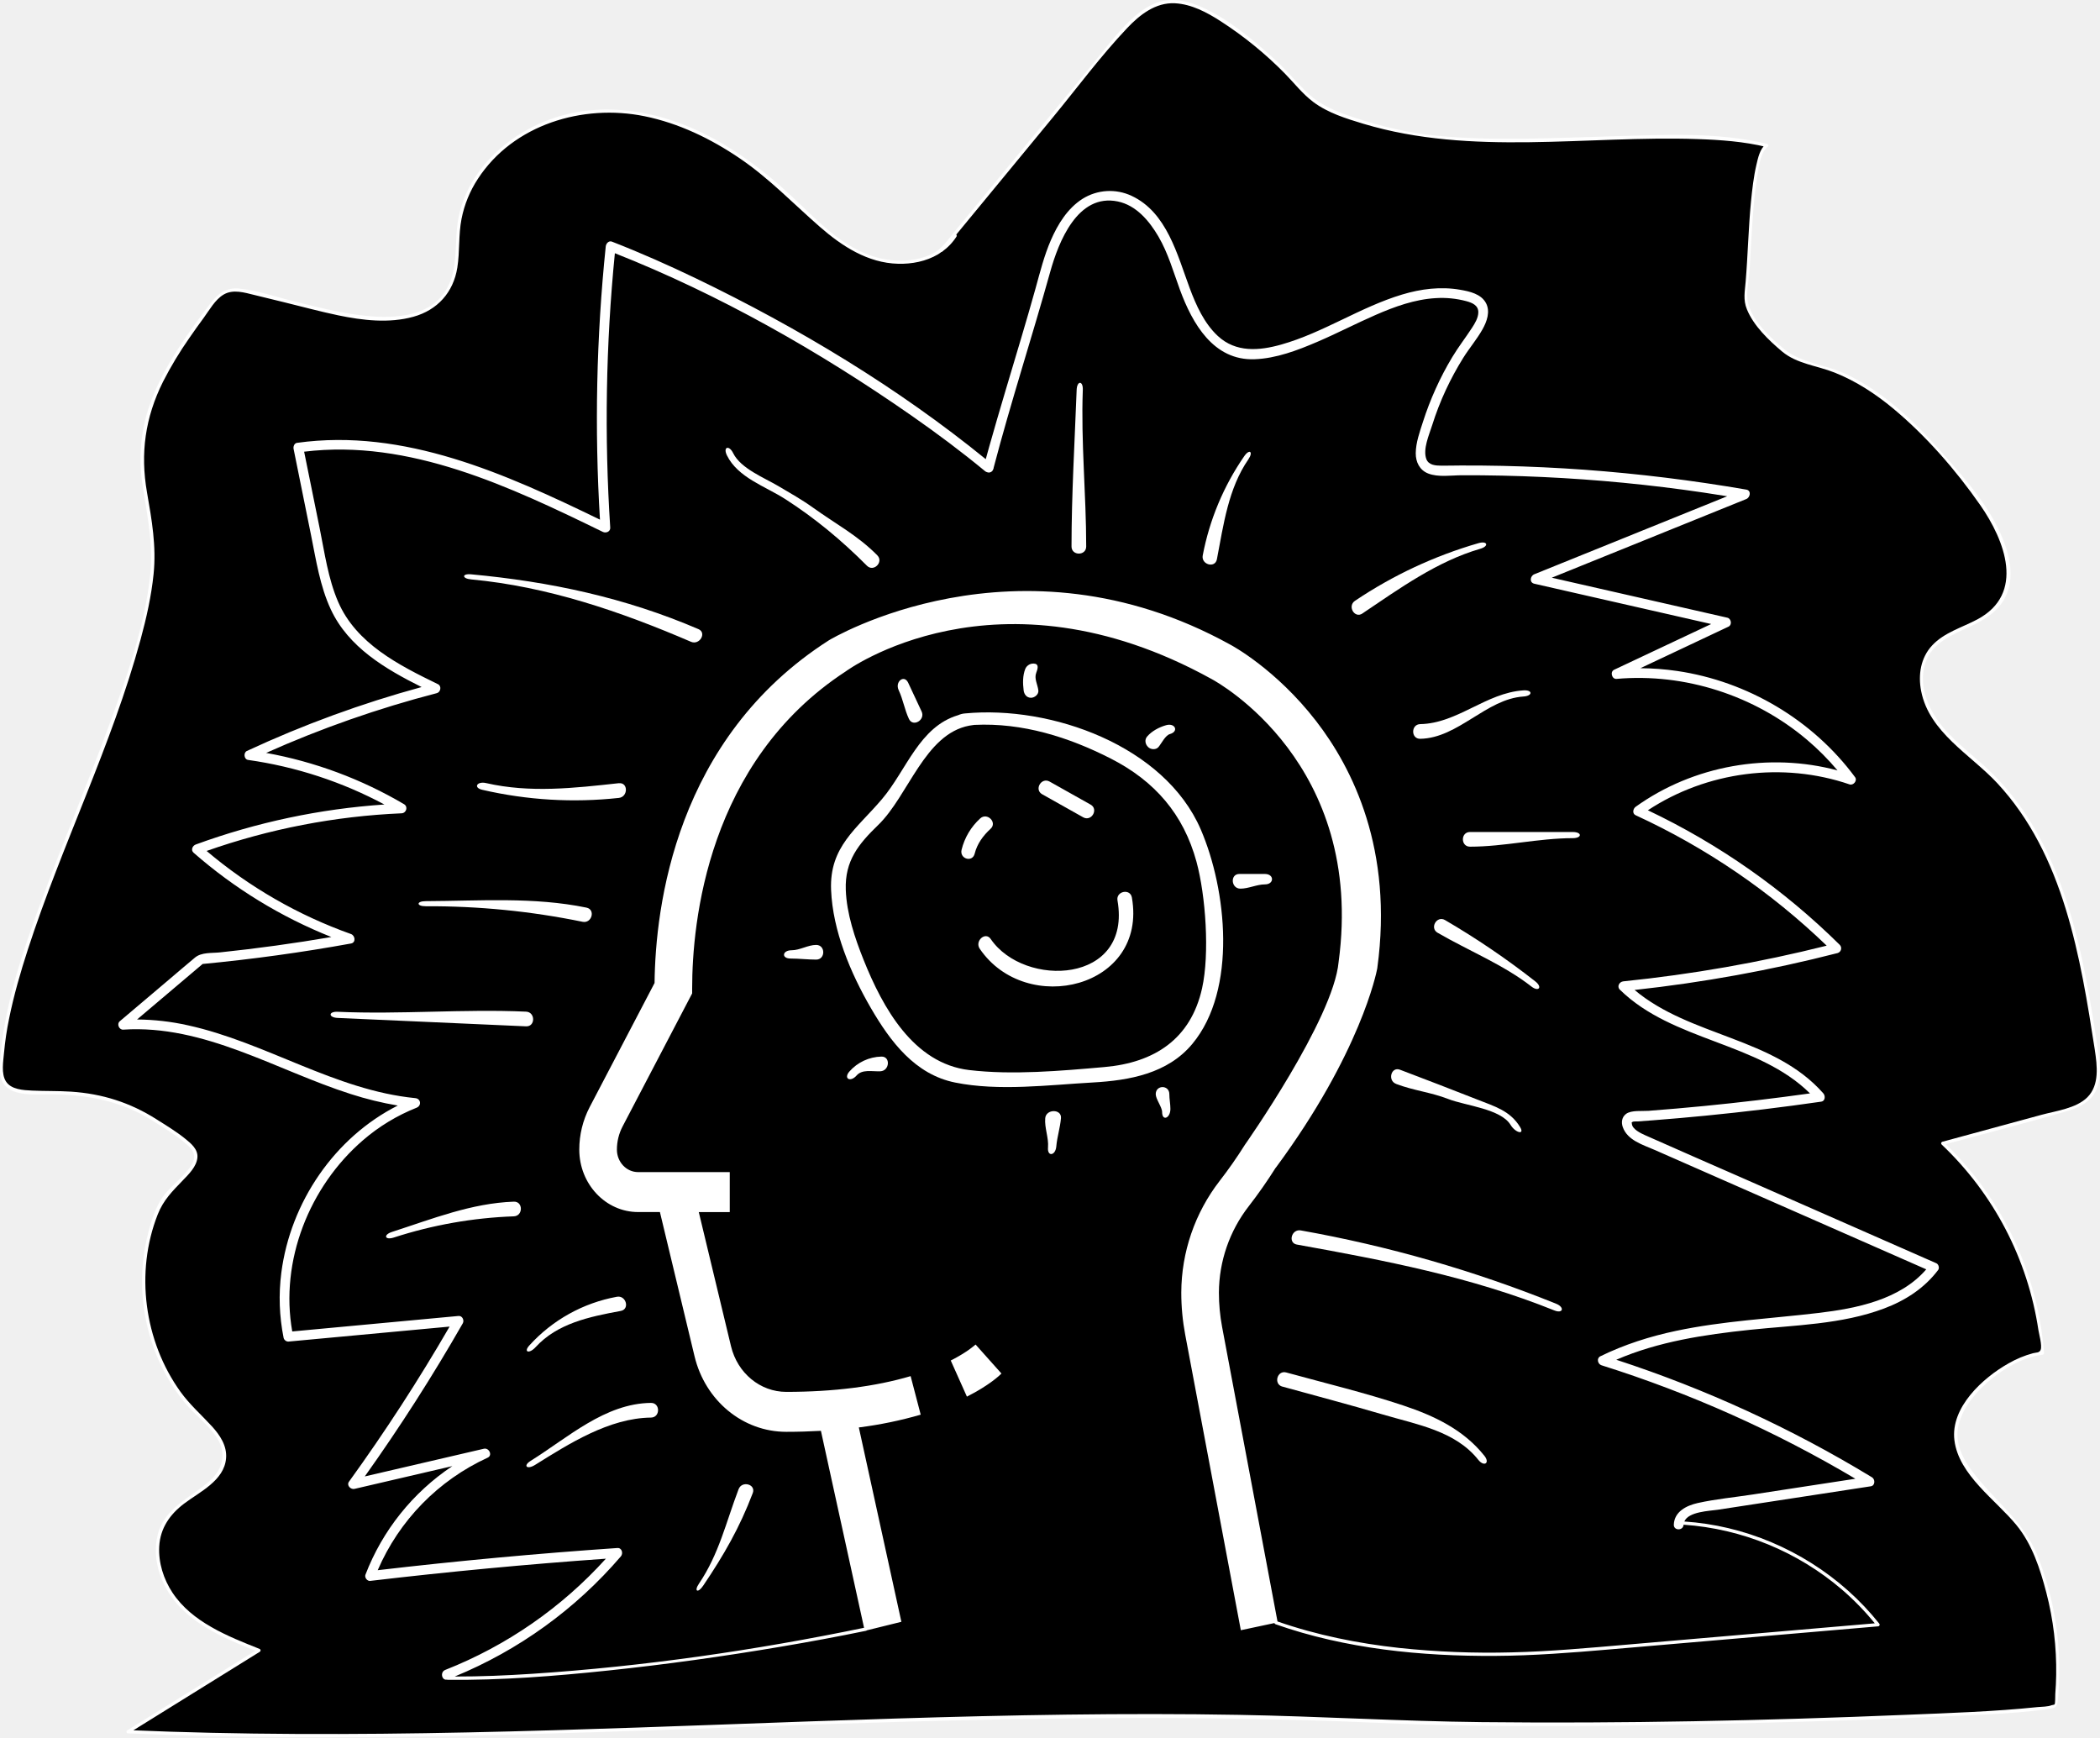
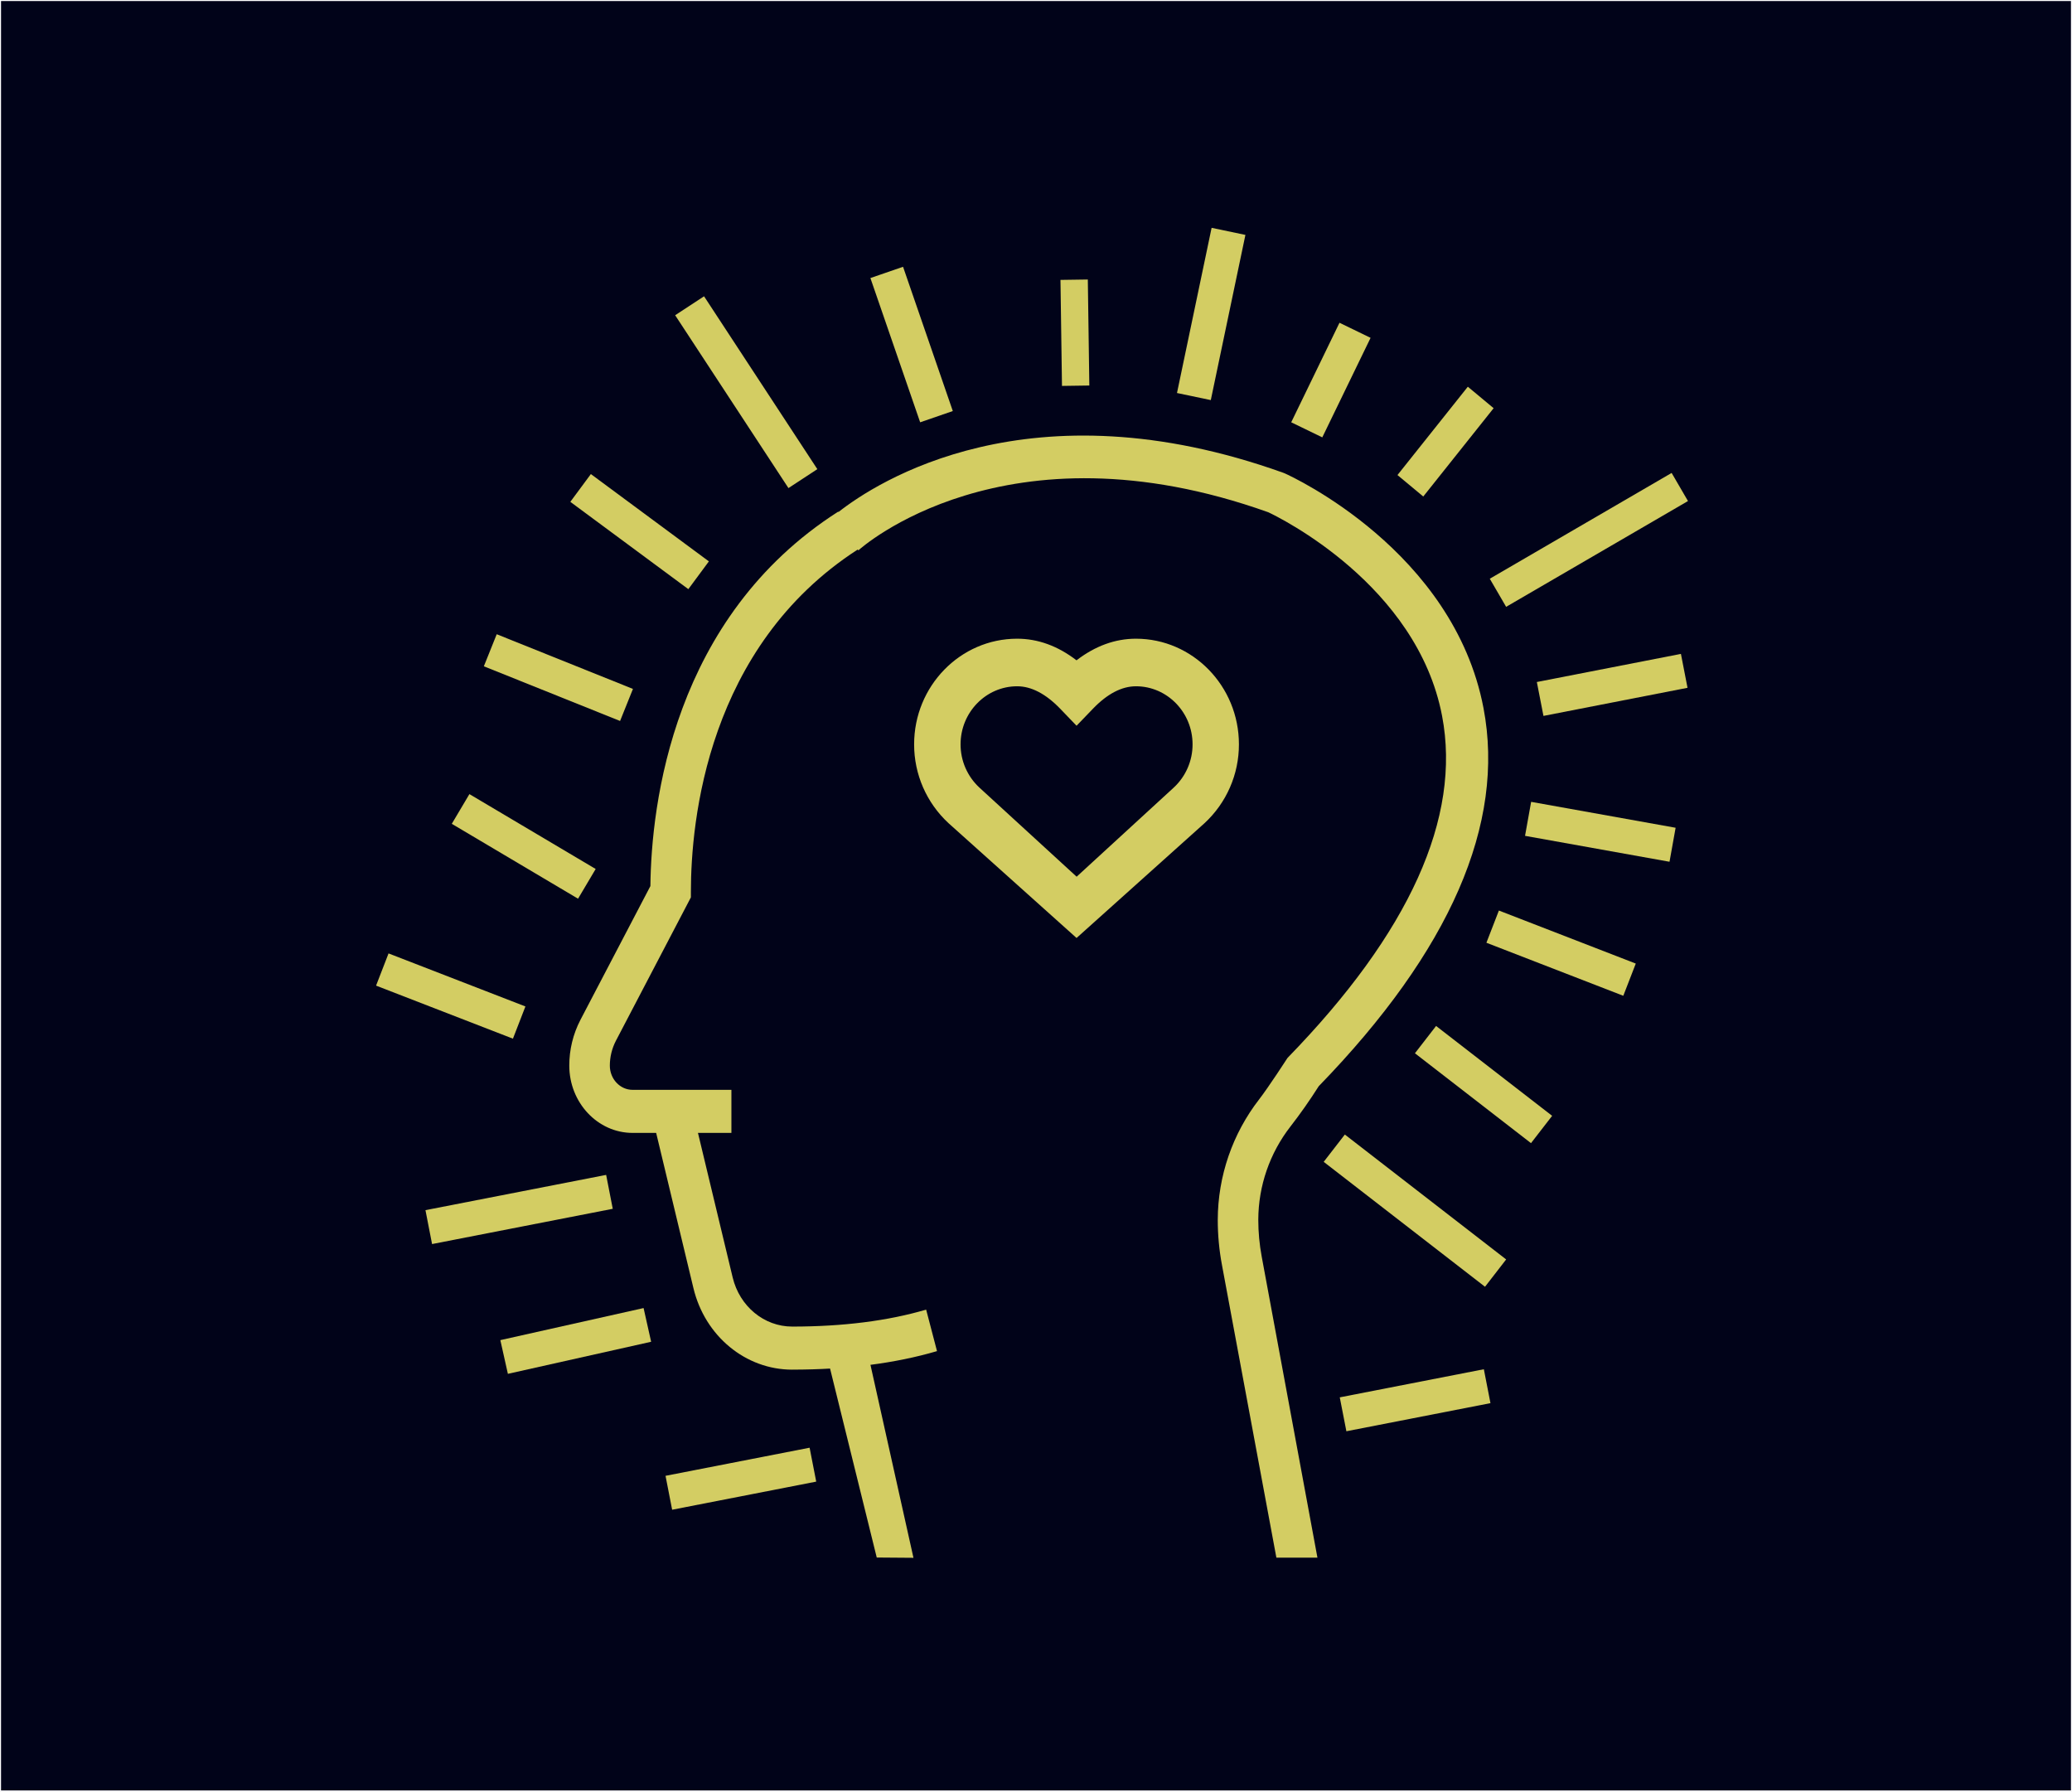
- <svg xmlns="http://www.w3.org/2000/svg" id="fd710bf8-092d-485b-9fe5-017b7e301076" data-name="Layer 1" viewBox="0 0 1971.34 1630.75">
-   <path d="M1980.91,1047.39c-14.5-94-32.64-195.28-101.5-260.93-16.94-16.15-36.7-29.8-50-49.07s-18.51-46.95-4.22-65.49c15-19.52,44.93-21.45,61.63-39.57,27.49-29.83,2.71-77.15-22.54-108.89-39.14-49.22-82.8-100.23-143.06-118.18-12-3.58-25.06-6-34.37-14.45C1672,377.39,1648,355,1652.11,335.42c3.39-15.92,3-125.45,19.39-136.92-84-21-261.82,9.29-354-15-94.41-24.88-64-30-127-80-26.27-20.85-63.42-50.33-94-36.45-16.55,7.53-28.71,22-40.27,36.05l-159.89,194c-19.42,13.66-48.46,14.05-71.23,4.35-28.85-12.27-50.65-36.3-73.71-57.54-46.93-43.22-106.08-78.11-169.88-78s-130.09,44.56-137.9,107.89c-2.39,19.33.34,40-8.46,57.39-19,37.59-73.33,33.18-114.26,23.14l-72.56-17.79c-7.91-1.94-16.52-3.83-24-.54-5.82,2.58-9.88,7.89-13.69,13-31.95,42.84-65.35,89.92-64.79,143.36.29,27.78,9.94,54.77,10.76,82.53,3.74,126-142.2,365.58-142.2,491.67,0,42,71-1,142.15,46,8.71,5.75,37.11,22,39.85,32,4,14.74-25.67,32.83-32.3,46.59-31.14,64.66-16.63,148.38,34.46,198.78,11.29,11.15,25.17,22.93,25.11,38.8-.1,26-34.44,35.18-51.33,54.91-19.51,22.77-12.59,59.57,7.11,82.17s48.68,34.45,76.54,45.53l-122.92,76.34c387.61,16.54,776-29.37,1163.5-10.36,202.84,10,645.08-6.06,646.07-14.42a289.45,289.45,0,0,0-22.65-149.94c-14.46-32.66-66.25-63.47-71-98.87s45.72-78,81.22-81.85c-5.3-74.2-39.46-146-93.7-196.89l111.5-30.31c9.59-2.61,19.73-5.54,26.42-12.9C1985,1080.54,1983.29,1062.8,1980.91,1047.39ZM896.47,297l13.1-13.75A48.07,48.07,0,0,1,896.47,297Z" transform="translate(-12.95 -61.99)" />
-   <path d="M1982.36,1047c-11.51-74.46-24.26-152.9-65.73-217.47a240.88,240.88,0,0,0-34-42c-14.4-14.11-31-25.94-44.34-41.18-14.25-16.33-25-39.49-18.17-61.41,6.25-20,26.12-27.28,43.35-35.39,14.09-6.63,27.3-15.16,33.36-30.2,5.67-14.1,3.72-29.84-1-43.92-11.62-34.93-38.49-64.44-62.49-91.5-25.17-28.38-53.77-55.14-88.53-71.25-18.09-8.39-41.49-10-56.95-22.91-13.06-10.89-29.7-26.14-33.89-43.21-2.3-9.38.87-22.31,1.43-32,.8-13.88,1.46-27.76,2.42-41.63,1-15.08,2.24-30.22,4.73-45.15,1.41-8.42,2.64-22.49,10-28.19a1.51,1.51,0,0,0-.66-2.51c-47-11.45-97.64-8.41-145.56-7.13-55.31,1.47-111.19,4.83-166.36-.71-25.69-2.58-50.5-8.68-75-16.64-15.8-5.12-31.56-11.14-43.84-22.7-11.34-10.67-21.12-22.81-32.73-33.26-20.15-18.13-42.86-37.2-67.83-48.15-10.66-4.68-22.4-7.78-34.09-5.93-12.77,2-23.87,10.3-33,19-12.68,12.2-23.34,26.61-34.51,40.16l-36.23,44-74.94,90.94-18.74,22.73c-6.2,7.52-11.89,16.4-20.82,20.79-15.67,7.7-34.68,8.08-51.35,3.71-33.26-8.72-57.74-36.24-82-58.81-23.2-21.58-48.72-40.94-76.95-55.5C627,163.29,567.08,154.4,514.28,180.47c-22.44,11.08-42.54,27.73-56,49A108,108,0,0,0,443.83,264c-3.29,15-2.24,30.31-4.13,45.43-9.27,74.35-103.56,47-150.81,35.44-16.68-4.09-34-10.21-51.13-11.94-12.54-1.28-20.19,4.58-27.5,14.16-19.52,25.61-38.76,52.42-51.74,82.05C146,457.79,142,487,146.85,517.89c4.46,28.71,10.3,55.9,7,85-5.32,47.56-21.65,93.88-38,138.57C97.08,792.67,76.07,843,56.9,894c-16.68,44.42-33.26,90-40.76,137a244.59,244.59,0,0,0-3,27.4c-.32,7.08-1,15.16,3.41,21.22,9.17,12.58,32.77,9.32,46,9.56,33.74.61,65,6.51,93.87,25,9.84,6.28,20.06,12.19,29,19.68,3.87,3.22,9.07,7.26,9.7,12.55.81,6.84-5.18,13.37-9.4,18-7.25,8-16.53,15-22.08,24.39-6.5,11-10.33,24.58-13.1,37a182.11,182.11,0,0,0,.5,80.3A177.21,177.21,0,0,0,186,1378.22c9.48,11.64,22.38,20.81,30.57,33.44,9.48,14.6,5.54,29.42-6.8,40.51-17.86,16-42.18,24.77-48.71,50.28-6.3,24.64,4.24,51.32,21.6,68.89,20,20.22,47.06,31.06,73,41.39l-.36-2.74-122.92,76.34a1.51,1.51,0,0,0,.76,2.79c197.16,8.31,394.46.67,591.52-6.46,193.79-7,387.31-12,581.14-3.47,119.91,5.25,240.3,3,360.24,0,56.15-1.39,112.3-3.21,168.41-5.85,32.81-1.55,66.09-2.37,98.69-6.7,11.25-1.5,11.1-1.64,12.11-14.45a290.83,290.83,0,0,0-19.6-129.82c-12.92-32.46-40.78-51.9-61.23-79.14-10.08-13.42-17.33-28.89-12.33-45.82,4.89-16.57,17.44-30.55,30.6-41.24,13.59-11,30-20.22,47.6-22.49.76-.1,1.57-.61,1.5-1.5a306.39,306.39,0,0,0-94.14-198l-.66,2.51c38.11-10.36,76.44-20.15,114.39-31.11,11.82-3.41,23.5-8.11,29.11-19.88,5.7-12,3.72-26.13,1.84-38.76-.29-1.9-3.18-1.09-2.89.8,2.18,14.62,4.51,32.74-7,44.27-10.53,10.5-29.48,12.77-43.29,16.53l-92.91,25.25a1.51,1.51,0,0,0-.66,2.51,301.73,301.73,0,0,1,90.92,174.37c.54,3.64,3.61,14.4,2.1,18.33-1.17,3.06-4,2.44-7.25,3.29a95.49,95.49,0,0,0-22.93,9.53c-24.12,13.58-54.63,41.34-50.8,72.16,4.07,32.73,38.94,56,58.29,79.7,14.76,18.12,22.18,41,28,63.33a289.16,289.16,0,0,1,9.25,77.31q-.15,8.93-.85,17.82c-.16,2,.11,9-.7,9.77-.64.57-1.91.44-2.65.75-3.74,1.57-9.13,1.36-13.11,1.78-41,4.26-82.42,5.57-123.58,7.27-132.74,5.49-265.74,8.3-398.59,6.86-75.89-.82-151.65-5.46-227.53-6.82-107.67-1.93-215.36.15-323,3.47-214,6.61-428,18.21-642.19,13.37q-38.91-.87-77.79-2.52l.76,2.8,122.91-76.34a1.52,1.52,0,0,0-.35-2.74c-29.63-11.8-63.25-25-81.62-52.74-8.4-12.69-13.29-28.19-12.45-43.47,1-17.17,10.06-30.07,23.39-40.15,14.65-11.08,37.66-21.61,39.36-42.5,1-11.72-5.68-21.69-13.25-30-10-10.92-20.9-20.43-29.6-32.54-34-47.32-42.74-112.14-21.27-166.47,5.32-13.45,13.64-21.66,23.49-31.87,5.55-5.75,13-13,13.72-21.44.71-7.78-6-13.3-11.52-17.73-8.43-6.82-17.75-12.41-26.89-18.21-24.71-15.7-50.93-24-80.14-25.93-12.15-.79-24.33-.44-36.49-1-8.28-.42-19.83-.84-24.77-8.75-4.54-7.28-2.4-18.89-1.7-27a284.89,284.89,0,0,1,4.7-31.58c4.43-22,10.69-43.66,17.62-65C71,855.12,117.84,761.86,145,662c5.43-20,10-40.37,12.12-61,2.72-26.23-1.66-50.91-6.16-76.72-6.44-36.87-1.71-70.38,15-103.91a345.86,345.86,0,0,1,24.73-41.11c4.39-6.4,8.92-12.69,13.51-18.94,5.35-7.31,10.63-17,18.59-21.77,8.91-5.34,19.71-1.91,29,.36q14.32,3.5,28.64,7c16.62,4.08,33.2,8.58,50,12.08,22.84,4.77,47.78,7.69,70.61,1.34,22.56-6.27,37.5-22.87,41.21-46.07,2.42-15.17,1-30.69,3.95-45.8a105.58,105.58,0,0,1,15.37-37.61c33.27-51.07,98.6-70.51,156.34-58.77,32.21,6.55,62.3,21.11,89.37,39.49,27.67,18.77,50.31,42.57,75.36,64.42,20.82,18.16,44.89,33.86,73.37,34.6,13,.34,26.29-2.24,37.55-8.88,6.34-3.74,10.53-10.56,15.15-16.18l18.74-22.73,73.7-89.42c23.06-28,45-57.74,69.95-84.08,11.82-12.47,26.63-24.12,44.71-23.24,15.58.76,30.14,8.56,43,16.84a352.78,352.78,0,0,1,60.35,49.18c8.71,8.91,16.49,19,26.49,26.55,13.73,10.36,31,15.68,47.21,20.56,101.65,30.53,209.4,10.83,313.69,14.36,21.64.73,43.48,2.28,64.58,7.42l-.66-2.51c-5.49,4.27-7.27,13-8.74,19.32-2.63,11.32-3.94,23-5.07,34.52-2.43,24.94-2.93,50-5,74.94-.74,9.29-2.55,17.06,1.18,26.15,6.37,15.54,20.32,28.87,32.93,39.5,13.86,11.7,33.13,13.33,49.52,19.9,20.07,8,38.41,20,55,33.81,30.76,25.62,58.73,57.74,81.6,90.56,23.11,33.15,42.46,83.17-2.72,107.25-14.33,7.64-31.11,12.25-42.48,24.47-10.78,11.58-13.26,27.59-10.31,42.73,7.59,39,46.42,59.62,71.51,86.6,62.45,67.17,78.09,163.37,91.58,250.6C1979.76,1049.69,1982.65,1048.89,1982.36,1047Z" transform="translate(-12.95 -61.99)" style="fill:#fff" />
-   <path d="M897.53,298.1l13.1-13.75-2.36-1.81a48.28,48.28,0,0,1-12.56,13.2c-1.55,1.12-.06,3.72,1.51,2.59a52.09,52.09,0,0,0,13.64-14.28,1.5,1.5,0,0,0-2.35-1.82L895.41,296C894.07,297.37,896.19,299.5,897.53,298.1Z" transform="translate(-12.95 -61.99)" style="fill:#fff" />
-   <path d="M920.61,1373l-15.16-33.88c16.15-8.16,23.23-15,23.31-15l24.29,27.22c-1,1.07-10.93,10.83-32.44,21.69Z" transform="translate(-12.95 -61.99)" style="fill:#fff" />
-   <path d="M1155.29,587c6.26-32.6,10.68-66.35,29.48-93.71,5-7.33,1.1-10.23-3.9-2.95a244.09,244.09,0,0,0-38.87,93c-1.66,8.66,11.62,12.38,13.29,3.66Z" transform="translate(-12.95 -61.99)" style="fill:#fff" />
-   <path d="M1346.19,755.51c35.65-.67,61.92-37.4,96.85-39.69,8.81-.57,8.87-6.36,0-5.78-35.12,2.3-61.84,31-96.85,31.69-8.85.17-8.88,13.95,0,13.78Z" transform="translate(-12.95 -61.99)" style="fill:#fff" />
-   <path d="M1291.86,637.87c34.88-23.45,70.22-49,110.6-60.71,8.51-2.47,6.89-7.77-1.66-5.29A412.63,412.63,0,0,0,1284.9,626c-7.32,4.92-.43,16.87,7,11.9Z" transform="translate(-12.95 -61.99)" style="fill:#fff" />
-   <path d="M1362.45,937.55c28.57,16.64,61.94,30.06,88,50.43,6.91,5.41,10.73.72,3.75-4.74a749.19,749.19,0,0,0-84.78-57.59c-7.68-4.47-14.62,7.44-7,11.9Z" transform="translate(-12.95 -61.99)" style="fill:#fff" />
-   <path d="M1323.49,1079.47c16.71,6.34,32.4,7.73,49.06,14.2,16.23,6.31,49.23,9.13,58.45,24.29,4.6,7.56,13.53,9.64,8.9,2-9.28-15.25-23.81-19.38-39.64-25.61q-36.46-14.34-73.11-28.21c-8.3-3.15-11.89,10.17-3.66,13.29Z" transform="translate(-12.95 -61.99)" style="fill:#fff" />
-   <path d="M1392.88,856.78c32.16,0,64.31-8,96.47-8,8.86,0,8.88-5.78,0-5.78h-96.47c-8.87,0-8.88,13.78,0,13.78Z" transform="translate(-12.95 -61.99)" style="fill:#fff" />
-   <path d="M1032.6,575c0-49-5-98-3.18-147,.33-8.87-5.45-8.86-5.78,0-1.85,49-4.79,98-4.82,147,0,8.87,13.78,8.88,13.78,0Z" transform="translate(-12.95 -61.99)" style="fill:#fff" />
-   <path d="M836.49,583.23c-18.73-18.85-38.77-29.22-60.37-44.73-10.53-7.56-21.42-13.67-32.58-20.26-13-7.71-35.26-16.45-42.3-30.79-3.9-8-9.79-6-5.9,2,10.24,20.85,36,29.05,54.5,40.89,28,17.91,53.49,39.11,76.9,62.68,6.26,6.3,16-3.44,9.75-9.75Z" transform="translate(-12.95 -61.99)" style="fill:#fff" />
-   <path d="M668.55,652.54C599.82,623,529.41,608,455.22,601.11c-8.83-.82-8.77,4,0,4.78,71.67,6.68,140,30,206.37,58.55,8.06,3.47,15.09-8.4,7-11.9Z" transform="translate(-12.95 -61.99)" style="fill:#fff" />
-   <path d="M593.93,797.17c-42,4.61-83.32,9.36-124.6-.08-8.64-2-12.32,4.31-3.67,6.29A383.44,383.44,0,0,0,593.93,811c8.72-1,8.82-14.74,0-13.78Z" transform="translate(-12.95 -61.99)" style="fill:#fff" />
-   <path d="M563.56,914c-49.81-10.23-100.11-6.3-151-6.09-8.87,0-8.89,4.82,0,4.78a714.6,714.6,0,0,1,147.3,14.6c8.65,1.78,12.35-11.5,3.66-13.29Z" transform="translate(-12.95 -61.99)" style="fill:#fff" />
-   <path d="M506.77,1011.64c-58.94-2.63-117.87,2.75-176.81.12-8.87-.4-8.85,5.39,0,5.78l176.81,7.88c8.87.39,8.85-13.39,0-13.78Z" transform="translate(-12.95 -61.99)" style="fill:#fff" />
-   <path d="M495.26,1190c-39.79,1.44-76.42,16.16-114.33,28.4-8.4,2.72-6.81,8,1.66,5.29a412.41,412.41,0,0,1,112.67-19.91c8.84-.32,8.89-14.1,0-13.78Z" transform="translate(-12.95 -61.99)" style="fill:#fff" />
-   <path d="M592,1279.29a146.32,146.32,0,0,0-82,45.53c-6,6.53-.26,8.3,5.74,1.75,20.42-22.3,50.24-28.51,79.95-34,8.71-1.61,5-14.89-3.66-13.29Z" transform="translate(-12.95 -61.99)" style="fill:#fff" />
-   <path d="M624,1378.91c-43.15.48-77.82,32.53-112.84,54.35-7.51,4.68-3.6,8.61,4,3.9,32.09-20,69.56-44,108.88-44.47,8.86-.1,8.88-13.88,0-13.78Z" transform="translate(-12.95 -61.99)" style="fill:#fff" />
-   <path d="M706.31,1459.85c-11.94,31.41-18.38,60.85-37.19,88.69-5,7.37-1,9.27,3.9,2,19.46-28.81,34.23-54.49,46.58-87,3.15-8.3-10.16-11.88-13.29-3.66Z" transform="translate(-12.95 -61.99)" style="fill:#fff" />
-   <path d="M1216.76,1363.59c31.4,8.68,63,17,94.2,26.18,32.29,9.53,68.1,15.41,89.68,42.53,5.52,6.93,11.22,3.13,5.75-3.75-19.47-24.46-47-37.51-76.08-47.2-36-12-73.28-20.92-109.89-31-8.56-2.37-12.21,10.92-3.66,13.29Z" transform="translate(-12.95 -61.99)" style="fill:#fff" />
-   <path d="M1230.4,1230.27c83.17,15,163.27,30.3,241.67,61.84,8.23,3.31,9.81-3,1.67-6.29A1204.71,1204.71,0,0,0,1234.06,1217c-8.67-1.56-12.39,11.72-3.66,13.29Z" transform="translate(-12.95 -61.99)" style="fill:#fff" />
-   <path d="M779.11,949c-7.65,0-15.31,5-23,5-8.87,0-9.89,7.78-1,7.78,7.65,0,16.31,1,24,1,8.87,0,8.89-13.78,0-13.78Z" transform="translate(-12.95 -61.99)" style="fill:#fff" />
-   <path d="M1177.37,896.18c7.66,0,15.32-4,23-4,8.87,0,8.88-9.79,0-9.79h-24c-8.86,0-7.88,13.79,1,13.79Z" transform="translate(-12.95 -61.99)" style="fill:#fff" />
-   <path d="M1075.49,904.51c-1.53-8.75-15-6-13.52,2.71,13.71,78.59-87.55,82.42-119,36.22-5-7.3-15.24,1.92-10.29,9.17C976.4,1016.8,1090.31,989.49,1075.49,904.51Z" transform="translate(-12.95 -61.99)" style="fill:#fff" />
-   <path d="M991.26,807.56l38.5,21.64c7.74,4.35,14.7-7.55,7-11.9l-38.51-21.64C990.47,791.31,983.52,803.21,991.26,807.56Z" transform="translate(-12.95 -61.99)" style="fill:#fff" />
-   <path d="M942.83,840c6.57-6-3.2-15.71-9.74-9.74a58.63,58.63,0,0,0-17.46,29.38c-2.12,8.61,10.16,12.29,12.29,3.67C930.19,854.13,935.84,846.38,942.83,840Z" transform="translate(-12.95 -61.99)" style="fill:#fff" />
-   <path d="M1140.11,840.52C1106.15,762,999.78,724,918.91,731.69a18.9,18.9,0,0,0-6.48,1.63c-36.63,10.88-48.4,51.53-71.59,78.87-23.72,27.95-49.37,44.52-47.72,85.18,1.54,38.34,18.25,78,37.32,110.83,18.37,31.59,41.41,62.41,79.18,70,41,8.28,87.73,2.26,129.15-.07,34.4-1.92,70.28-8.33,93.48-36.24C1174.54,991.06,1164.5,897,1140.11,840.52Zm-90.37,223.12c-40.74,3.58-86.33,7.65-127,2.82-52.4-6.21-81.18-58.69-99.06-103.34-8.23-20.53-15.95-43.46-16.76-65.75-1-27.43,12-43.12,30.47-61C865.69,809,881,751,922.9,743.16c2.79-.52,5-.67,4.79-.7,44.84-2.2,88.44,11.37,128.25,31.74,41,21,68,52,80.2,96.74,8.63,31.78,12.48,86.3,5.23,118.81C1130.75,1037.33,1096.73,1059.52,1049.74,1063.64Z" transform="translate(-12.95 -61.99)" style="fill:#fff" />
-   <path d="M866.2,736.86c3.75,8,15.64,1,11.9-7l-12.63-27c-3.75-8-12.63-1-8.9,7C860.78,718.85,862,727.85,866.2,736.86Z" transform="translate(-12.95 -61.99)" style="fill:#fff" />
-   <path d="M980.8,717c3.37,0,7.34-3.18,6.89-6.89-.72-5.81-4.08-11.07-2-16.52,1.34-3.47,2.52-7.56-.82-8.48a8.19,8.19,0,0,0-9.47,4.81c-2.48,6.41-2.36,13.37-1.52,20.19C974.36,713.82,976.75,717,980.8,717Z" transform="translate(-12.95 -61.99)" style="fill:#fff" />
-   <path d="M1100.45,763.24c2.94-3.51,6.43-11,10.79-12.2,8.52-2.43,4.9-10.73-3.66-8.29-6.53,1.86-13.5,5.53-17.87,10.75-2.39,2.85-1.8,7,1,9.74C1093.16,765.7,1098.05,766.11,1100.45,763.24Z" transform="translate(-12.95 -61.99)" style="fill:#fff" />
-   <path d="M1097.87,1089.11c0,4.59,6,12.18,6,16.78,0,8.86,7.78,5.88,7.78-3,0-4.6-1-9.19-1-13.78C1110.65,1080.24,1097.87,1080.22,1097.87,1089.11Z" transform="translate(-12.95 -61.99)" style="fill:#fff" />
-   <path d="M994.14,1111.63c-.8,9.19,3.4,18.37,2.61,27.55-.77,8.84,7,7.79,7.78-1,.8-9.18,3.59-17.36,4.39-26.55C1009.69,1102.8,994.9,1102.85,994.14,1111.63Z" transform="translate(-12.95 -61.99)" style="fill:#fff" />
-   <path d="M840.32,1053.82a41.33,41.33,0,0,0-30,14c-5.8,6.66.91,10.44,6.75,3.74,5.26-6,14.14-3.65,22.21-3.94,8.84-.32,9.88-14.11,1-13.79Z" transform="translate(-12.95 -61.99)" style="fill:#fff" />
-   <path d="M1830.7,1247.84l-182.43-80.21c-30.41-13.37-60.89-26.57-91.22-40.11-3.77-1.68-11.83-5.53-12.18-10.51-.14-1.89-.77-.88.78-2,.57-.41,3.91-.27,4.9-.34q7.35-.53,14.69-1.09,24.48-1.9,48.92-4.3,54.39-5.34,108.48-13.16c3.71-.53,4-5.4,2-7.69-46.42-52.87-125.06-53.18-177.25-97.15A1359.63,1359.63,0,0,0,1738,956.63a4.64,4.64,0,0,0,2-7.69A657.58,657.58,0,0,0,1559.86,822.6c55.37-36.46,126.42-45.78,189.33-24.29,3.59,1.23,7.57-3.53,5.19-6.76-39.67-53.71-101-90-167-99.7a249.76,249.76,0,0,0-34.52-2.62l82.69-39c3.58-1.68,2.6-7.56-1.1-8.4l-164.8-37.54,182.6-73.84c3.67-1.48,5-8,0-8.86q-75.49-13.05-152-18.66-38.51-2.77-77.12-3.63-19.6-.42-39.22-.34c-5.92,0-11.84.21-17.75.16-5.41-.05-12.08-.32-14.28-6.27-3.39-9.21,2.66-22.76,5.42-31.49a273.45,273.45,0,0,1,13-33.54,284.53,284.53,0,0,1,16.17-29.79c5.7-9.14,12.85-17.48,18.13-26.84,4.07-7.22,7.5-16.63,3.34-24.59-4.56-8.7-15.36-11.05-24.25-12.6-18.33-3.2-36.91-.84-54.62,4.5-39.26,11.83-73.74,35.71-113.25,46.9-20.84,5.91-42.72,7.69-59.63-8-12.86-11.94-20.42-28.81-26.45-45-11.59-31.09-21.37-71.06-54.49-86.55a48.16,48.16,0,0,0-46.16,2.82c-14,8.93-23.17,23.83-29.65,38.77-6.31,14.53-10.09,29.76-14.31,45-4.34,15.68-8.94,31.29-13.55,46.89-10.05,33.94-20.41,67.8-30,101.88q-1.67,5.9-3.26,11.8C855.61,425.73,762.46,369.7,666.6,323.48c-26-12.52-52.33-24.19-79.19-34.66-3-1.19-5.55,1.79-5.82,4.44a1575.45,1575.45,0,0,0-5.44,256.53c-88.4-42.94-183.83-86.1-284.39-72.09-2.57.36-3.65,3.49-3.21,5.66q8.19,40.45,16.37,80.93c4.76,23.5,8.37,47.89,18.59,69.79,16.58,35.54,51.26,55.91,85.2,72.85a1033.91,1033.91,0,0,0-164,60c-3.39,1.58-2.76,7.86,1.1,8.41a386.08,386.08,0,0,1,128,41.85,640.7,640.7,0,0,0-177.14,37.56c-3,1.1-4.84,5.22-2,7.69A447.74,447.74,0,0,0,324,941.58Q272,950.5,219.51,956c-7.7.81-17.36-.25-23.5,4.86-8.13,6.77-16.15,13.67-24.22,20.51l-46.44,39.31c-3,2.53-.61,8.11,3.25,7.85,76.1-5,143.53,38.1,213.62,60.45a312.8,312.8,0,0,0,44.13,10.8c-59.4,30-100.73,90.81-109.3,156.84a188.06,188.06,0,0,0,2.16,61.35,4.59,4.59,0,0,0,4.43,3.38L435,1307.28a1718.66,1718.66,0,0,1-94.45,145.58c-2.5,3.46,1.62,7.59,5.19,6.76l91.84-21.37A215.36,215.36,0,0,0,356,1540.18c-1,2.6,1.62,6.16,4.44,5.82q110.37-13,221.27-20.85a402,402,0,0,1-150.75,104.39c-5.12,2-3.34,10,1.48,9.15a1.74,1.74,0,0,0,.68.16c50.42.54,100.89-3.46,151-8.74,54-5.68,107.88-13.23,161.44-22.28,26.87-4.55,53.68-9.49,80.36-15a1.35,1.35,0,0,0,.78-.43l32.41-8-39.94-182.45a379.36,379.36,0,0,0,58.08-12l-9.47-36.17c-33.21,9.81-72.49,14.78-116.73,14.78-24.49,0-45.8-17.59-51.86-42.79l-30.27-126H698v-37.52H611.93c-10.95,0-19.87-9.47-19.87-21.1a47,47,0,0,1,5.28-21.65l65.36-125v-4.86c0-61.34,14.17-212.45,144.06-297.33,0,0,141.5-104.67,343.66,7.16,5.9,3.16,144.18,79.58,119.13,265.51-4.84,53.6-88,171.67-88,171.67-7.4,11.78-15.34,23.14-23.61,33.79a172.21,172.21,0,0,0-36.08,104.9,213.11,213.11,0,0,0,3.71,39.69l52.19,277.26,31.53-6.71a1.51,1.51,0,0,0,1,1.09c65.94,23.19,136.79,30.16,206.33,29.73,35.9-.21,71.58-3,107.32-6.07l118.41-10.18,133.59-11.49a1.56,1.56,0,0,0,1.08-2.62c-35.52-44.62-86.25-76.42-141.72-89.59a251.46,251.46,0,0,0-41.2-6.21c3.79-9.31,23.64-9.89,31.16-11l47.57-7.29,96.34-14.77c4.12-.64,4.18-6.53,1.1-8.41a1143.83,1143.83,0,0,0-240.07-110.36c39.63-17.17,82.89-23.61,125.64-28.12,41.71-4.4,86-5,125.76-20,20-7.51,37.79-19,50.77-36.17C1833.73,1252.3,1832.79,1248.76,1830.7,1247.84Zm-110.59,46.62c-44.67,5.31-89.8,7.51-133.9,16.85-24.52,5.19-48.45,12.81-71,23.86-3.74,1.84-2.43,7.3,1.09,8.41a1133,1133,0,0,1,238.35,106.53l-96.51,14.8c-17.07,2.62-34.66,4.27-51.51,8-10.6,2.37-21.93,8.08-22.41,20.24-.23,5.89,8.86,5.9,9.18.09a255.87,255.87,0,0,1,148.66,60.91,249.93,249.93,0,0,1,30.82,31.67l-231.78,19.94c-36.34,3.12-72.63,6.5-109.12,7.33a802.4,802.4,0,0,1-105.59-4.17c-38.8-4.26-77.31-12-114.21-24.85l-52-276.44a175.34,175.34,0,0,1-3-32.32,133.06,133.06,0,0,1,28-81c8.88-11.44,17.4-23.62,25.34-36.23l.07.05c79.68-107.8,94.56-183.51,95.16-186.68l.14-.9c15.1-110.73-23-187.25-57.65-231.94-37.6-48.51-78.84-70.67-80.28-71.43C967.53,556.31,791.14,663,791.14,663,646.79,755.25,628.19,913.71,627.41,984.74l-60.94,116.53a86.16,86.16,0,0,0-9.73,39.86c0,32.32,24.76,58.62,55.19,58.62h20.5l32.49,135.31c10,41.81,45.42,71,86.07,71,11.15,0,22-.33,32.58-.93l40.49,184.88c-102.33,21.17-206.69,36.28-311,43.16-24.39,1.61-48.83,2.65-73.28,2.6a411.66,411.66,0,0,0,156-112.79c2.37-2.76,1-8.14-3.25-7.85q-112.72,7.71-225,20.82A205.65,205.65,0,0,1,470.7,1430.34c4.91-2.24,1.33-9.53-3.54-8.4l-111.78,26q49.56-69.53,92-143.73c1.6-2.8-.38-7.25-4-6.91l-156.08,14.54c-11.76-66.1,15.95-136,66.41-179.51A177.08,177.08,0,0,1,404,1101.82c4.86-1.93,4.09-8.51-1.22-9-75.5-7.46-140.27-52.32-213.53-68.38A224.11,224.11,0,0,0,141.6,1019l61.57-52.12q70-6.65,139.29-19.22c4.84-.88,3.87-7.49,0-8.87a435.89,435.89,0,0,1-135.56-78,632.3,632.3,0,0,1,183-35.34c4.48-.19,6.37-6.19,2.32-8.57a392.82,392.82,0,0,0-129.45-48.13A1020,1020,0,0,1,423,712.66c3.64-.95,4.72-6.65,1.1-8.41-36.63-17.82-76.75-38-93.79-77.45-9.35-21.67-12.62-45.89-17.27-68.87L298.45,486c99-12.16,193.82,33.1,280.43,75.3,2.9,1.41,7.16-.23,6.92-4a1576.16,1576.16,0,0,1,4.35-257.61c98.32,38.88,192.1,92.22,278.68,152.59,23.59,16.45,46.65,33.66,68.84,52a4.79,4.79,0,0,0,2,1,4.29,4.29,0,0,0,5.6-2.64,4,4,0,0,0,.49-1.76c16.14-61.56,35.93-122.17,53-183.48,7.89-28.36,25.79-74.1,63.49-66.29,17.34,3.59,29.62,18.32,38.14,32.89,9.2,15.77,14,33.06,20.23,50.06,11.69,31.64,31.4,66.53,70,65.15,20.4-.73,40.46-8.42,59-16.36s36.23-17.18,54.61-25.2c17.89-7.82,36.91-14.7,56.57-15.81a89.07,89.07,0,0,1,28.75,2.88c5.54,1.52,11.25,3.93,11.15,10.53-.09,5.19-3.23,10.36-6,14.58-6,9.22-12.73,17.86-18.41,27.3a282.89,282.89,0,0,0-15.71,30,291.1,291.1,0,0,0-11.81,30.71c-3,9.36-6.73,19.59-6.81,29.54-.06,8.33,3.61,15.92,11.65,19.08,9.49,3.72,21.6,1.69,31.53,1.66q38-.12,76,1.65a1514,1514,0,0,1,151.2,14.63q11,1.62,22,3.43l-181.11,73.23c-3.83,1.55-4.88,7.76,0,8.87l166.07,37.83-91.12,42.94c-4.06,1.91-2.15,9,2.32,8.57,64.11-5.64,129.54,15.57,178.67,57.1a238.52,238.52,0,0,1,28.73,28.83c-64.19-17.22-135.34-4.72-189.5,34.13-2.51,1.8-3.43,6.36,0,7.94a650.15,650.15,0,0,1,179.32,122.43,1345,1345,0,0,1-190.88,33.49c-3.76.38-6.32,4.85-3.25,7.85,49.81,48.73,129.35,48.82,178.48,97.34q-49.4,6.91-99,11.79-26.26,2.57-52.6,4.56c-5.85.44-16.25-.8-21.11,2.91-3.93,3-4.65,7.8-3.08,12.3,4.4,12.58,19.08,16.71,29.94,21.49l50.17,22.06,98.06,43.11,106.75,46.94C1796.53,1282.08,1755.82,1290.21,1720.11,1294.46Z" transform="translate(-12.95 -61.99)" style="fill:#fff" />
+ <svg xmlns="http://www.w3.org/2000/svg" id="55f332ab-3c6c-400b-bdfd-c3e4eb7c47dd" data-name="Layer 1" viewBox="0 0 2001 1730">
+   <rect x="0.5" y="0.5" width="2000" height="1729" style="fill:#010319;stroke:#fff;stroke-miterlimit:10" />
+   <polygon points="846.7 1504.04 797.38 1304.41 835.51 1294.99 882.16 1504.31 846.7 1504.04" style="fill:#d3cd63" />
+   <path d="M764.05,1321.62c-45,0-84.27-32.39-95.38-78.73l-39.77-165.6L666.81,1067l39.76,165.6c6.72,27.92,30.34,47.42,57.48,47.42,49,0,92.55-5.51,129.36-16.38l10.49,40.08c-40.23,11.85-87.28,17.88-139.85,17.88Z" transform="translate(1 1)" style="fill:#d3cd63" />
+   <path d="M1214.17,1176.72a147.37,147.37,0,0,1,31-89.81c9.58-12.33,18.78-25.45,27.38-39C1399.44,917.2,1453,794.34,1431.65,682.68c-29-151.86-185.14-223.53-191.77-226.5l-1.47-.6C993.28,367.71,845,464.94,808.75,493.42l-.21-.38C648.57,595.26,628,776,627.1,854.66L559.56,983.8A95.5,95.5,0,0,0,548.78,1028c0,35.82,27.44,65,61.16,65h95.4v-41.58h-95.4c-12.14,0-22-10.49-22-23.38a52.16,52.16,0,0,1,5.85-24l72.43-138.5v-5.38c0-68.21,15.76-236.6,161.08-330.48l.7.75c1.39-1.29,141.2-127.66,395.85-36.76,10.32,4.86,143.62,69.91,167.82,196.69,18.72,98.13-31.49,209.23-149.25,330.21,0,0-18.17,28.08-27.39,40a190.83,190.83,0,0,0-40,116.25,236.05,236.05,0,0,0,4.11,44l52.5,282.33h39.65l-53.78-290.5A193.94,193.94,0,0,1,1214.17,1176.72Z" transform="translate(1 1)" style="fill:#d3cd63" />
+   <path d="M981.3,661.71c-30.12,0-54.65,25.17-54.65,56.06a56.78,56.78,0,0,0,18.24,41.83l93.85,86,93.72-86a56.78,56.78,0,0,0,18.24-41.83c0-30.89-24.53-56.06-54.65-56.06-13.71,0-27.64,7.24-41.44,21.56l-15.94,16.55-15.92-16.55C1008.94,669,995,661.71,981.3,661.71Zm57.37,243.06L915,793.89a103.39,103.39,0,0,1-33.2-76.12c0-56.27,44.61-102,99.46-102,20.09,0,39.32,7,57.37,20.87,18.06-13.86,37.29-20.87,57.38-20.87,54.85,0,99.46,45.76,99.46,102a103.39,103.39,0,0,1-33.2,76.12Z" transform="translate(1 1)" style="fill:#d3cd63" />
+   <polygon points="1614.35 456.7 1630.14 483.84 1454.52 586 1438.73 558.86 1614.35 456.7 1614.35 456.7" style="fill:#d3cd63" />
+   <polygon points="1323.61 326.24 1276.98 422.35 1246.97 407.79 1293.59 311.68 1323.61 326.24 1323.61 326.24" style="fill:#d3cd63" />
+   <polygon points="1202.74 226.84 1169.31 386.35 1136.66 379.51 1170.09 220 1202.74 226.84 1202.74 226.84" style="fill:#d3cd63" />
+   <polygon points="1050.54 269.91 1052 372.28 1025.59 372.66 1024.13 270.29 1050.54 269.91 1050.54 269.91" style="fill:#d3cd63" />
+   <polygon points="872.11 257.63 920.16 396.93 888.63 407.8 840.58 268.5 872.11 257.63 872.11 257.63" style="fill:#d3cd63" />
+   <polygon points="679.92 286.12 789.33 453.04 761.43 471.32 652.02 304.41 679.92 286.12 679.92 286.12" style="fill:#d3cd63" />
+   <polygon points="1442.45 394.17 1374.5 479.46 1349.58 458.74 1417.53 373.44 1442.45 394.17" style="fill:#d3cd63" />
+   <polygon points="1629.7 664.18 1490.57 691.33 1484.18 658.59 1623.32 631.44 1629.7 664.18 1629.7 664.18" style="fill:#d3cd63" />
+   <polygon points="591.76 1167.29 417.26 1201.34 410.88 1168.6 585.37 1134.55 591.76 1167.29 591.76 1167.29" style="fill:#d3cd63" />
+   <polygon points="628.82 1295.69 490.48 1326.66 483.19 1294.11 621.53 1263.14 628.82 1295.69 628.82 1295.69" style="fill:#d3cd63" />
+   <polygon points="788.25 1430.74 649.11 1457.89 642.72 1425.15 781.86 1398 788.25 1430.74 788.25 1430.74" style="fill:#d3cd63" />
+   <polygon points="1439.39 1354.96 1300.25 1382.11 1293.86 1349.37 1433 1322.22 1439.39 1354.96 1439.39 1354.96" style="fill:#d3cd63" />
+   <polygon points="1612.31 832.17 1472.78 807.14 1478.67 774.31 1618.2 799.34 1612.31 832.17 1612.31 832.17" style="fill:#d3cd63" />
+   <polygon points="598.83 696.22 467.27 643.41 479.7 612.45 611.26 665.26 598.83 696.22 598.83 696.22" style="fill:#d3cd63" />
+   <polygon points="664.75 568.92 550.78 484.61 570.62 457.79 684.59 542.1 664.75 568.92 664.75 568.92" style="fill:#d3cd63" />
+   <polygon points="1567.67 961.59 1435.48 910.37 1447.53 879.27 1579.72 930.48 1567.67 961.59 1567.67 961.59" style="fill:#d3cd63" />
+   <polygon points="1478.54 1103.89 1366.45 1017.1 1386.87 990.73 1498.96 1077.51 1478.54 1103.89 1478.54 1103.89" style="fill:#d3cd63" />
+   <polygon points="1434.13 1242.57 1278.34 1121.95 1298.76 1095.58 1454.55 1216.19 1434.13 1242.57 1434.13 1242.57" style="fill:#d3cd63" />
+   <polygon points="558.24 867.84 436.31 795.53 453.33 766.84 575.26 839.15 558.24 867.84 558.24 867.84" style="fill:#d3cd63" />
+   <polygon points="495.36 1003 363.18 951.78 375.23 920.68 507.41 971.89 495.36 1003 495.36 1003" style="fill:#d3cd63" />
</svg>
